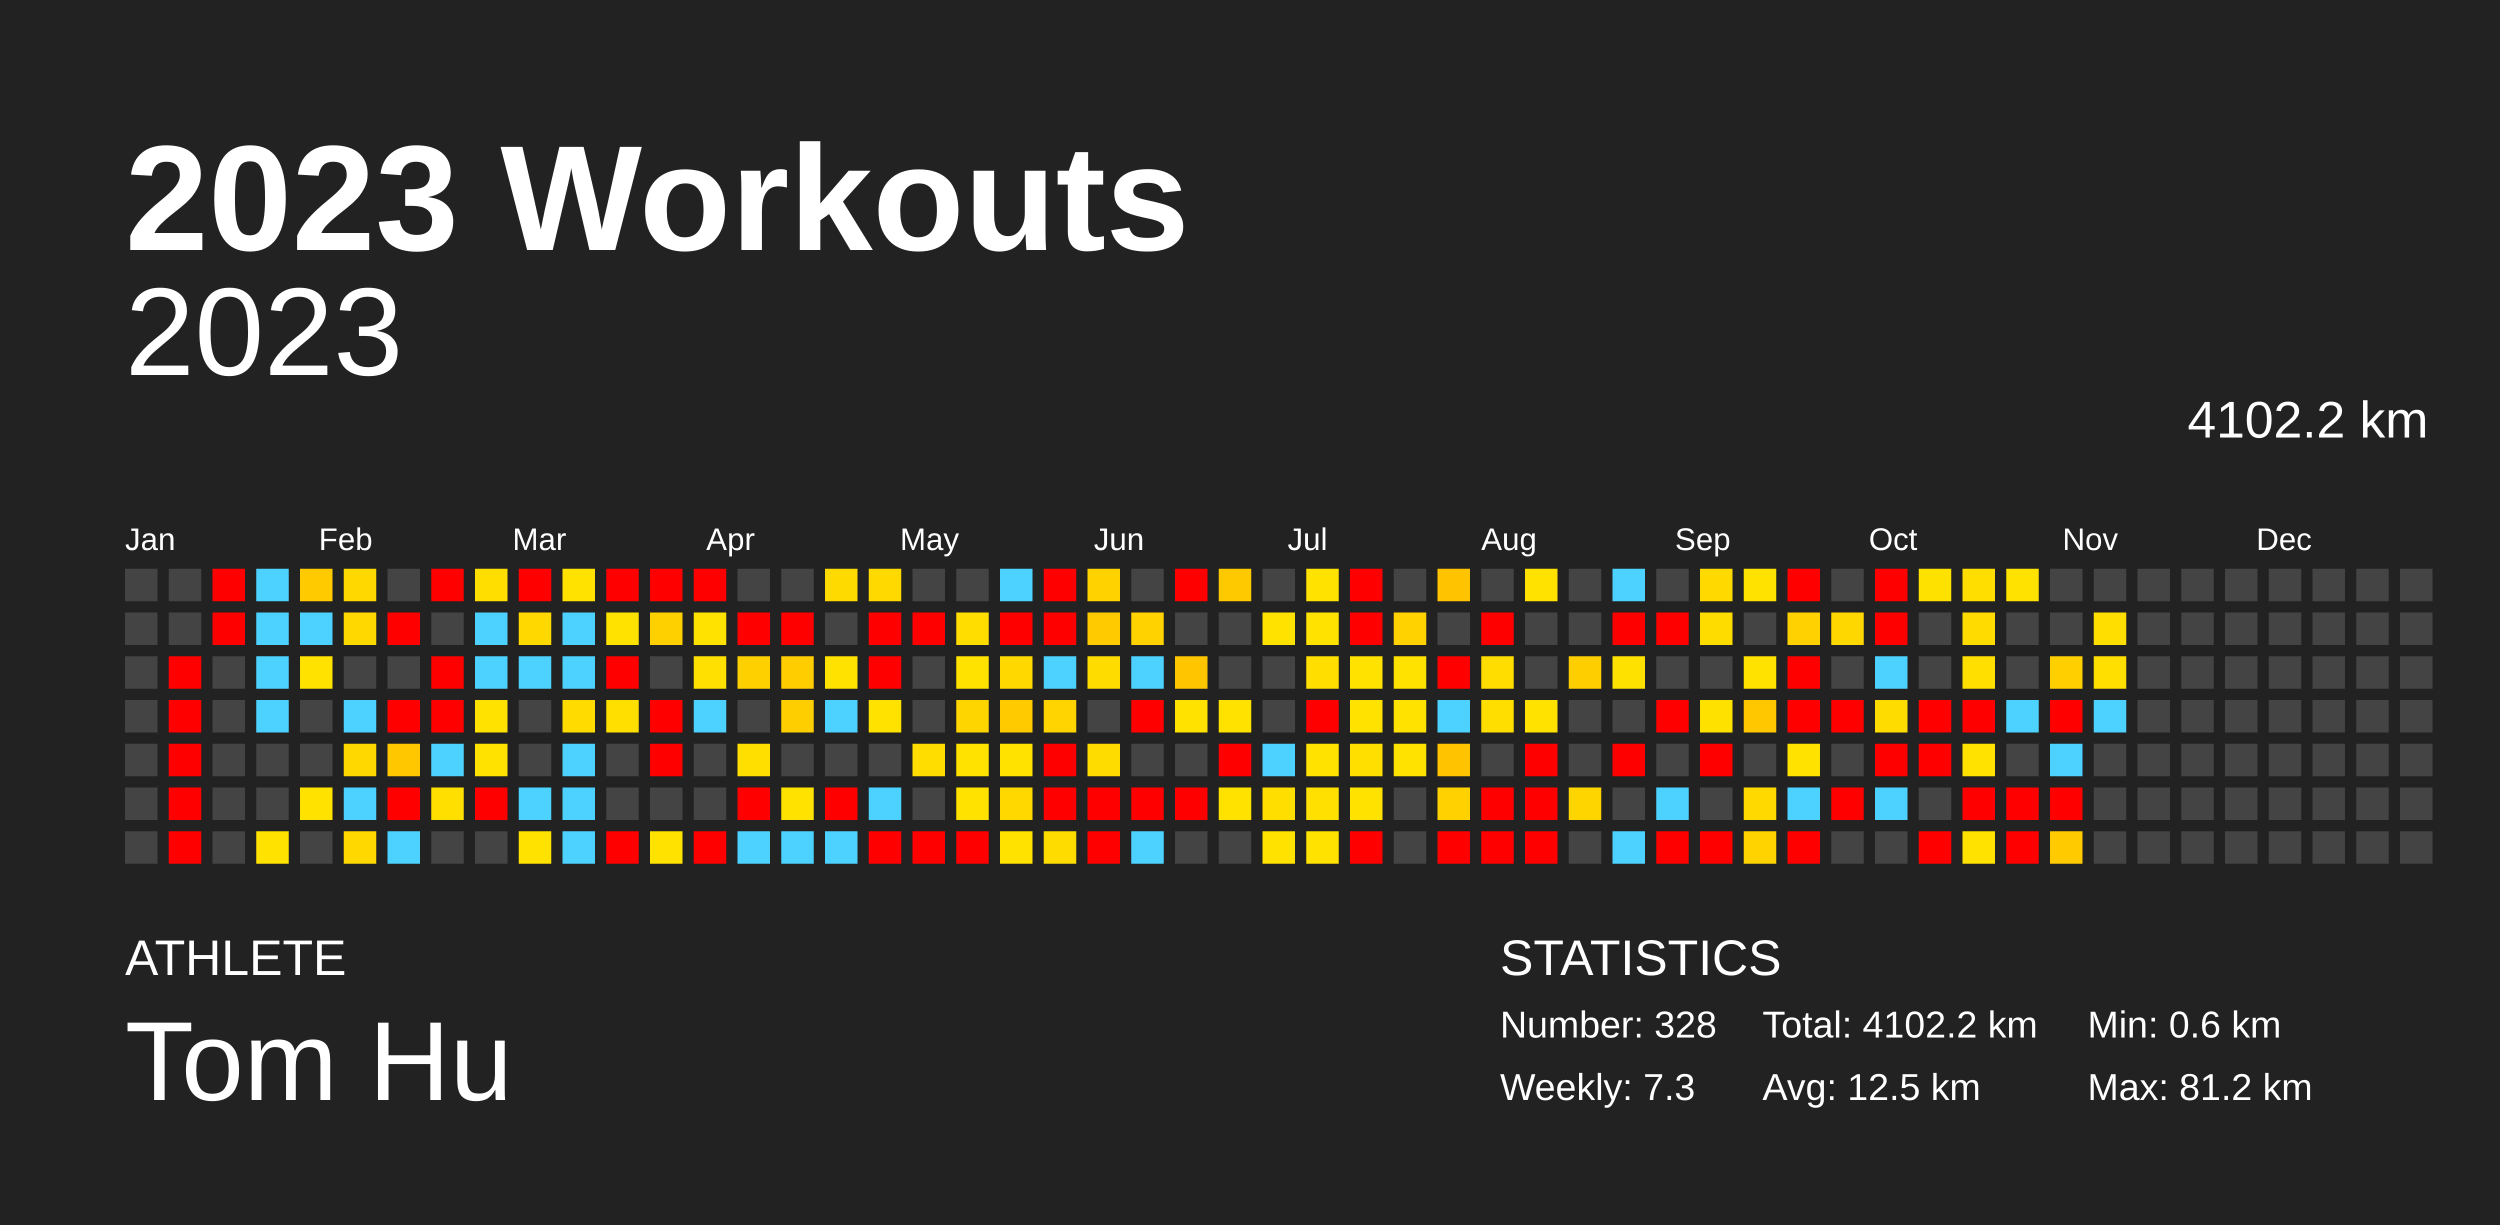
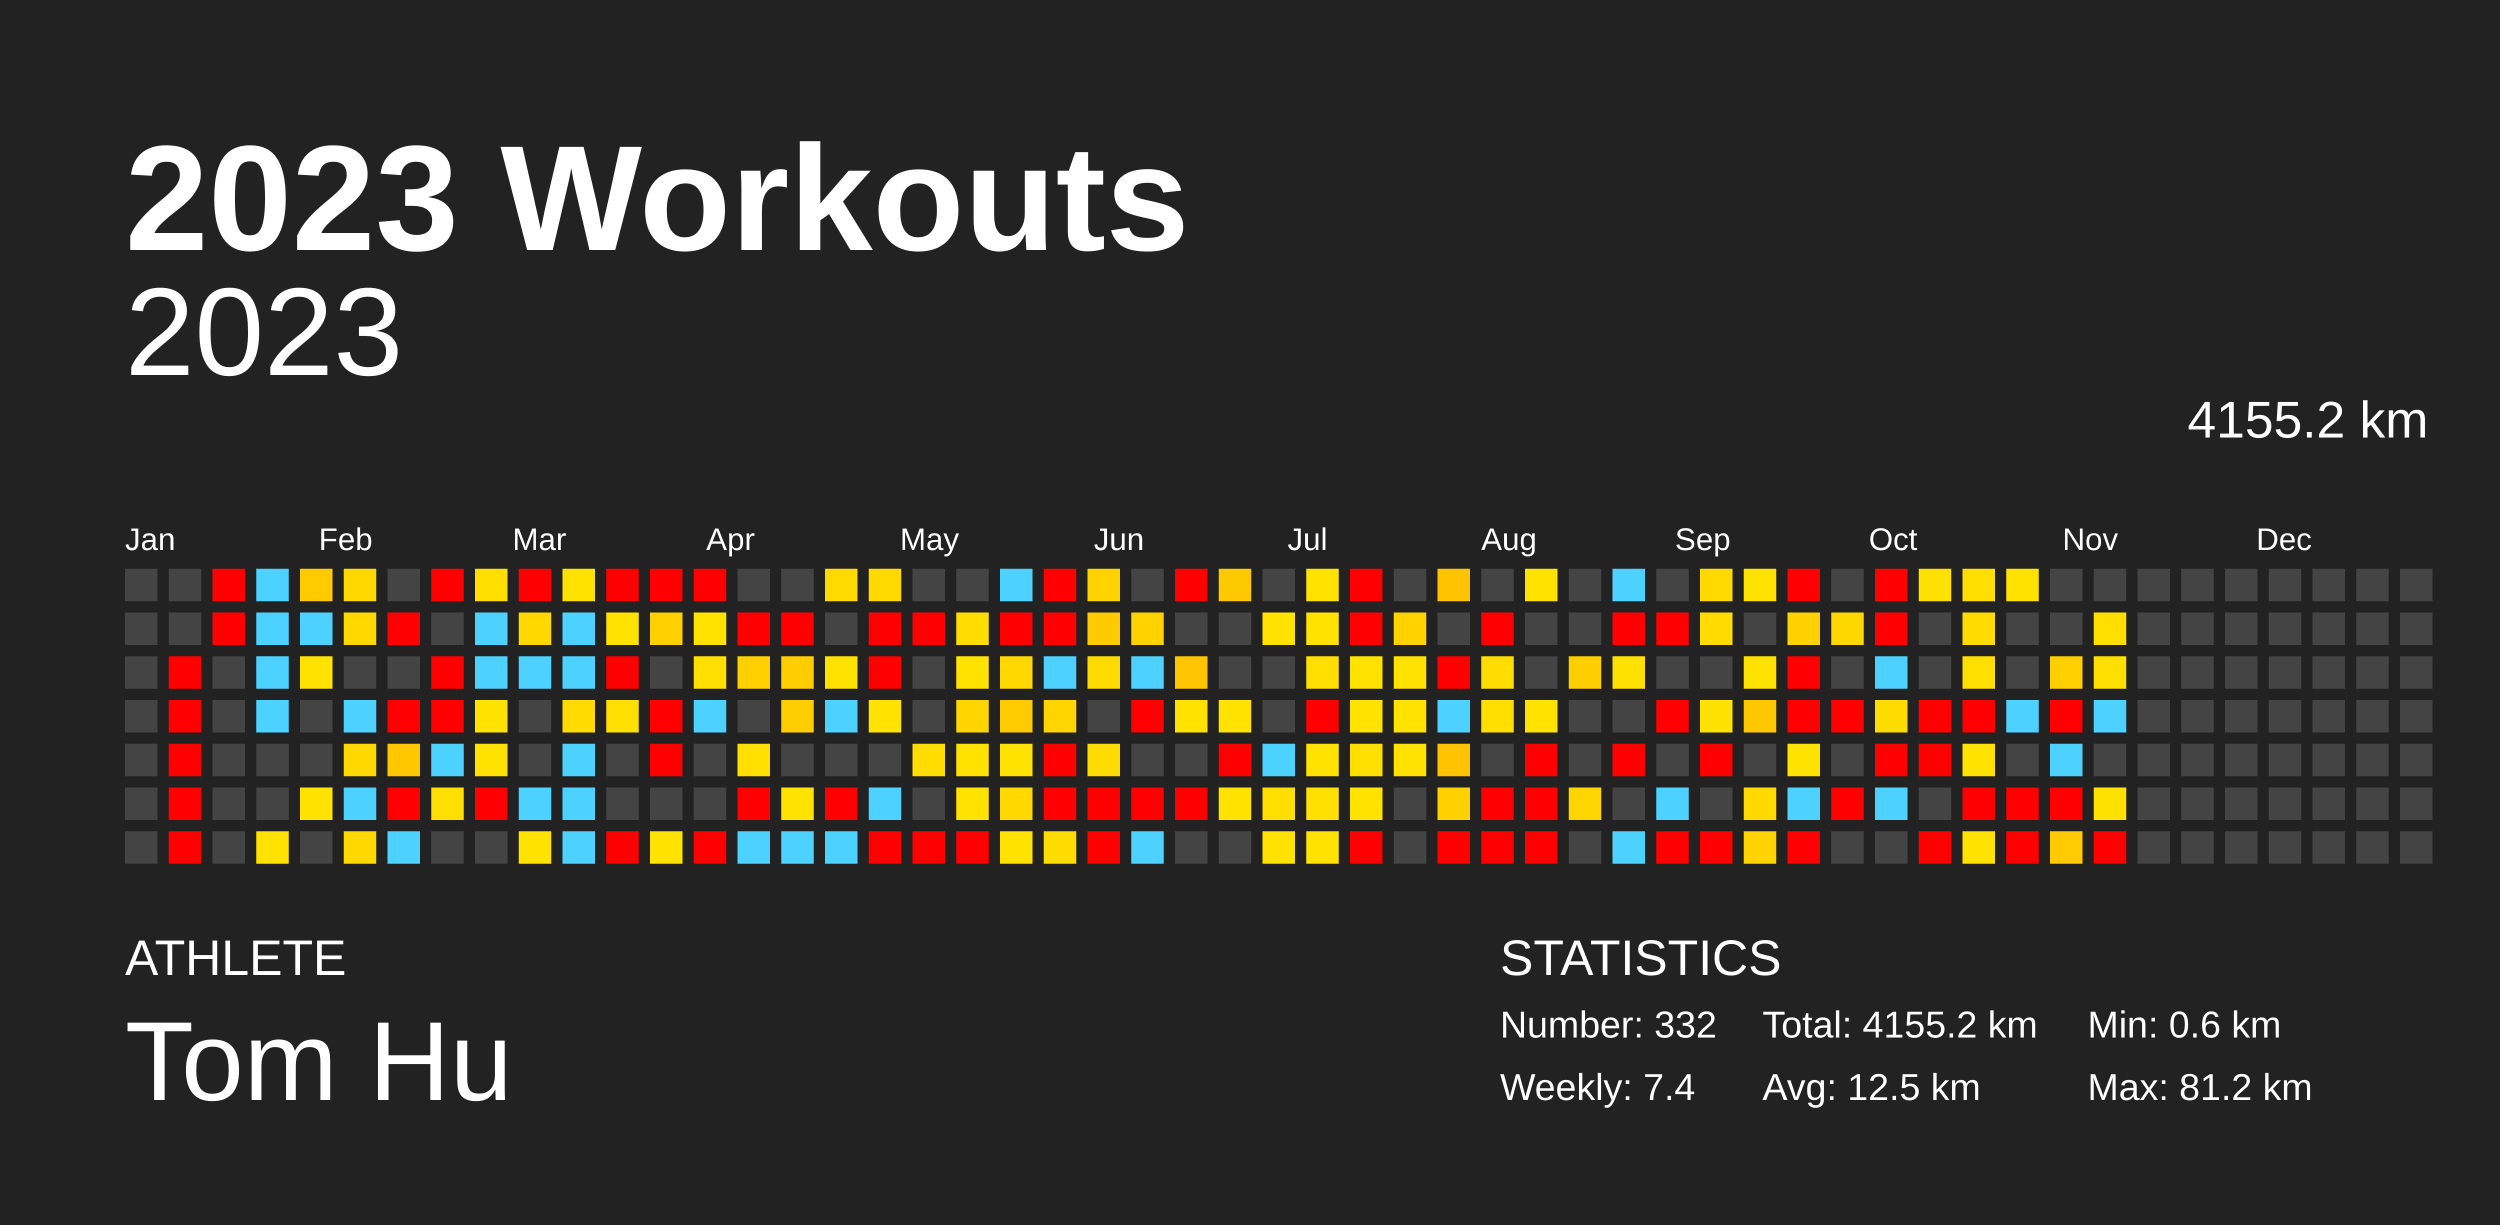
<svg xmlns="http://www.w3.org/2000/svg" baseProfile="full" height="98mm" version="1.1" viewBox="0,0,200,98" width="200mm">
  <defs />
  <rect fill="#222222" height="98" width="200" x="0" y="0" />
  <text fill="#FFFFFF" style="font-size:12px; font-family:Arial; font-weight:bold;" x="10" y="20">2023 Workouts</text>
  <text fill="#FFFFFF" style="font-size:4px; font-family:Arial" x="10" y="78">ATHLETE</text>
  <text fill="#FFFFFF" style="font-size:9px; font-family:Arial" x="10" y="88">Tom Hu</text>
  <text fill="#FFFFFF" style="font-size:4px; font-family:Arial" x="120" y="78">STATISTICS</text>
-   <text fill="#FFFFFF" style="font-size:3px; font-family:Arial" x="120" y="83">Number: 328</text>
-   <text fill="#FFFFFF" style="font-size:3px; font-family:Arial" x="120" y="88">Weekly: 7.3</text>
-   <text fill="#FFFFFF" style="font-size:3px; font-family:Arial" x="141" y="83">Total: 4102.2 km</text>
+   <text fill="#FFFFFF" style="font-size:3px; font-family:Arial" x="120" y="83">Number: 332</text>
+   <text fill="#FFFFFF" style="font-size:3px; font-family:Arial" x="120" y="88">Weekly: 7.4</text>
+   <text fill="#FFFFFF" style="font-size:3px; font-family:Arial" x="141" y="83">Total: 4155.2 km</text>
  <text fill="#FFFFFF" style="font-size:3px; font-family:Arial" x="141" y="88">Avg: 12.5 km</text>
  <text fill="#FFFFFF" style="font-size:3px; font-family:Arial" x="167" y="83">Min: 0.6 km</text>
  <text fill="#FFFFFF" style="font-size:3px; font-family:Arial" x="167" y="88">Max: 81.2 km</text>
  <text alignment-baseline="hanging" fill="#FFFFFF" style="font-size:10.0px; font-family:Arial;" x="10" y="30">2023</text>
-   <text alignment-baseline="hanging" fill="#FFFFFF" style="font-size:4.125px; font-family:Arial;" x="175" y="35">4102.2 km</text>
+   <text alignment-baseline="hanging" fill="#FFFFFF" style="font-size:4.125px; font-family:Arial;" x="175" y="35">4155.2 km</text>
  <text fill="#FFFFFF" style="font-size:2.5px; font-family:Arial" x="10.0" y="44">Jan</text>
  <text fill="#FFFFFF" style="font-size:2.5px; font-family:Arial" x="25.5" y="44">Feb</text>
  <text fill="#FFFFFF" style="font-size:2.5px; font-family:Arial" x="41.0" y="44">Mar</text>
  <text fill="#FFFFFF" style="font-size:2.5px; font-family:Arial" x="56.5" y="44">Apr</text>
  <text fill="#FFFFFF" style="font-size:2.5px; font-family:Arial" x="72.0" y="44">May</text>
  <text fill="#FFFFFF" style="font-size:2.5px; font-family:Arial" x="87.5" y="44">Jun</text>
  <text fill="#FFFFFF" style="font-size:2.5px; font-family:Arial" x="103.0" y="44">Jul</text>
  <text fill="#FFFFFF" style="font-size:2.5px; font-family:Arial" x="118.5" y="44">Aug</text>
  <text fill="#FFFFFF" style="font-size:2.5px; font-family:Arial" x="134.0" y="44">Sep</text>
  <text fill="#FFFFFF" style="font-size:2.5px; font-family:Arial" x="149.5" y="44">Oct</text>
  <text fill="#FFFFFF" style="font-size:2.5px; font-family:Arial" x="165.0" y="44">Nov</text>
  <text fill="#FFFFFF" style="font-size:2.5px; font-family:Arial" x="180.5" y="44">Dec</text>
  <rect fill="#444444" height="2.6" width="2.6" x="10.0" y="45.5" />
  <rect fill="#444444" height="2.6" width="2.6" x="10.0" y="49.0" />
  <rect fill="#444444" height="2.6" width="2.6" x="10.0" y="52.5" />
  <rect fill="#444444" height="2.6" width="2.6" x="10.0" y="56.0" />
  <rect fill="#444444" height="2.6" width="2.6" x="10.0" y="59.5" />
  <rect fill="#444444" height="2.6" width="2.6" x="10.0" y="63.0" />
  <rect fill="#444444" height="2.6" width="2.6" x="10.0" y="66.5" />
  <rect fill="#444444" height="2.6" width="2.6" x="13.5" y="45.5" />
  <rect fill="#444444" height="2.6" width="2.6" x="13.5" y="49.0" />
  <rect fill="red" height="2.6" width="2.6" x="13.5" y="52.5" />
  <rect fill="red" height="2.6" width="2.6" x="13.5" y="56.0" />
  <rect fill="red" height="2.6" width="2.6" x="13.5" y="59.5" />
  <rect fill="red" height="2.6" width="2.6" x="13.5" y="63.0" />
  <rect fill="red" height="2.6" width="2.6" x="13.5" y="66.5" />
  <rect fill="red" height="2.6" width="2.6" x="17.0" y="45.5" />
  <rect fill="red" height="2.6" width="2.6" x="17.0" y="49.0" />
  <rect fill="#444444" height="2.6" width="2.6" x="17.0" y="52.5" />
  <rect fill="#444444" height="2.6" width="2.6" x="17.0" y="56.0" />
  <rect fill="#444444" height="2.6" width="2.6" x="17.0" y="59.5" />
  <rect fill="#444444" height="2.6" width="2.6" x="17.0" y="63.0" />
  <rect fill="#444444" height="2.6" width="2.6" x="17.0" y="66.5" />
  <rect fill="#4dd2ff" height="2.6" width="2.6" x="20.5" y="45.5" />
  <rect fill="#4dd2ff" height="2.6" width="2.6" x="20.5" y="49.0" />
  <rect fill="#4dd2ff" height="2.6" width="2.6" x="20.5" y="52.5" />
  <rect fill="#4dd2ff" height="2.6" width="2.6" x="20.5" y="56.0" />
  <rect fill="#444444" height="2.6" width="2.6" x="20.5" y="59.5" />
  <rect fill="#444444" height="2.6" width="2.6" x="20.5" y="63.0" />
  <rect fill="#ffe200" height="2.6" width="2.6" x="20.5" y="66.5" />
  <rect fill="#ffca00" height="2.6" width="2.6" x="24.0" y="45.5" />
  <rect fill="#4dd2ff" height="2.6" width="2.6" x="24.0" y="49.0" />
  <rect fill="#ffe200" height="2.6" width="2.6" x="24.0" y="52.5" />
  <rect fill="#444444" height="2.6" width="2.6" x="24.0" y="56.0" />
  <rect fill="#444444" height="2.6" width="2.6" x="24.0" y="59.5" />
  <rect fill="#ffe200" height="2.6" width="2.6" x="24.0" y="63.0" />
  <rect fill="#444444" height="2.6" width="2.6" x="24.0" y="66.5" />
  <rect fill="#ffd800" height="2.6" width="2.6" x="27.5" y="45.5" />
  <rect fill="#ffd800" height="2.6" width="2.6" x="27.5" y="49.0" />
  <rect fill="#444444" height="2.6" width="2.6" x="27.5" y="52.5" />
  <rect fill="#4dd2ff" height="2.6" width="2.6" x="27.5" y="56.0" />
  <rect fill="#ffd800" height="2.6" width="2.6" x="27.5" y="59.5" />
  <rect fill="#4dd2ff" height="2.6" width="2.6" x="27.5" y="63.0" />
  <rect fill="#ffd800" height="2.6" width="2.6" x="27.5" y="66.5" />
  <rect fill="#444444" height="2.6" width="2.6" x="31.0" y="45.5" />
  <rect fill="red" height="2.6" width="2.6" x="31.0" y="49.0" />
  <rect fill="#444444" height="2.6" width="2.6" x="31.0" y="52.5" />
  <rect fill="red" height="2.6" width="2.6" x="31.0" y="56.0" />
  <rect fill="#ffc700" height="2.6" width="2.6" x="31.0" y="59.5" />
  <rect fill="red" height="2.6" width="2.6" x="31.0" y="63.0" />
  <rect fill="#4dd2ff" height="2.6" width="2.6" x="31.0" y="66.5" />
  <rect fill="red" height="2.6" width="2.6" x="34.5" y="45.5" />
  <rect fill="#444444" height="2.6" width="2.6" x="34.5" y="49.0" />
  <rect fill="red" height="2.6" width="2.6" x="34.5" y="52.5" />
  <rect fill="red" height="2.6" width="2.6" x="34.5" y="56.0" />
  <rect fill="#4dd2ff" height="2.6" width="2.6" x="34.5" y="59.5" />
  <rect fill="#ffdf00" height="2.6" width="2.6" x="34.5" y="63.0" />
  <rect fill="#444444" height="2.6" width="2.6" x="34.5" y="66.5" />
  <rect fill="#ffde00" height="2.6" width="2.6" x="38.0" y="45.5" />
  <rect fill="#4dd2ff" height="2.6" width="2.6" x="38.0" y="49.0" />
  <rect fill="#4dd2ff" height="2.6" width="2.6" x="38.0" y="52.5" />
  <rect fill="#ffe200" height="2.6" width="2.6" x="38.0" y="56.0" />
  <rect fill="#ffe200" height="2.6" width="2.6" x="38.0" y="59.5" />
  <rect fill="red" height="2.6" width="2.6" x="38.0" y="63.0" />
  <rect fill="#444444" height="2.6" width="2.6" x="38.0" y="66.5" />
  <rect fill="red" height="2.6" width="2.6" x="41.5" y="45.5" />
  <rect fill="#ffd800" height="2.6" width="2.6" x="41.5" y="49.0" />
  <rect fill="#4dd2ff" height="2.6" width="2.6" x="41.5" y="52.5" />
  <rect fill="#444444" height="2.6" width="2.6" x="41.5" y="56.0" />
  <rect fill="#444444" height="2.6" width="2.6" x="41.5" y="59.5" />
  <rect fill="#4dd2ff" height="2.6" width="2.6" x="41.5" y="63.0" />
  <rect fill="#ffe200" height="2.6" width="2.6" x="41.5" y="66.5" />
  <rect fill="#ffe200" height="2.6" width="2.6" x="45.0" y="45.5" />
  <rect fill="#4dd2ff" height="2.6" width="2.6" x="45.0" y="49.0" />
  <rect fill="#4dd2ff" height="2.6" width="2.6" x="45.0" y="52.5" />
  <rect fill="#ffdb00" height="2.6" width="2.6" x="45.0" y="56.0" />
  <rect fill="#4dd2ff" height="2.6" width="2.6" x="45.0" y="59.5" />
  <rect fill="#4dd2ff" height="2.6" width="2.6" x="45.0" y="63.0" />
  <rect fill="#4dd2ff" height="2.6" width="2.6" x="45.0" y="66.5" />
  <rect fill="red" height="2.6" width="2.6" x="48.5" y="45.5" />
  <rect fill="#ffe200" height="2.6" width="2.6" x="48.5" y="49.0" />
  <rect fill="red" height="2.6" width="2.6" x="48.5" y="52.5" />
  <rect fill="#ffdf00" height="2.6" width="2.6" x="48.5" y="56.0" />
  <rect fill="#444444" height="2.6" width="2.6" x="48.5" y="59.5" />
  <rect fill="#444444" height="2.6" width="2.6" x="48.5" y="63.0" />
  <rect fill="red" height="2.6" width="2.6" x="48.5" y="66.5" />
  <rect fill="red" height="2.6" width="2.6" x="52.0" y="45.5" />
  <rect fill="#ffd000" height="2.6" width="2.6" x="52.0" y="49.0" />
  <rect fill="#444444" height="2.6" width="2.6" x="52.0" y="52.5" />
  <rect fill="red" height="2.6" width="2.6" x="52.0" y="56.0" />
  <rect fill="red" height="2.6" width="2.6" x="52.0" y="59.5" />
  <rect fill="#444444" height="2.6" width="2.6" x="52.0" y="63.0" />
  <rect fill="#ffe200" height="2.6" width="2.6" x="52.0" y="66.5" />
  <rect fill="red" height="2.6" width="2.6" x="55.5" y="45.5" />
  <rect fill="#ffe200" height="2.6" width="2.6" x="55.5" y="49.0" />
  <rect fill="#ffe000" height="2.6" width="2.6" x="55.5" y="52.5" />
  <rect fill="#4dd2ff" height="2.6" width="2.6" x="55.5" y="56.0" />
  <rect fill="#444444" height="2.6" width="2.6" x="55.5" y="59.5" />
  <rect fill="#444444" height="2.6" width="2.6" x="55.5" y="63.0" />
  <rect fill="red" height="2.6" width="2.6" x="55.5" y="66.5" />
  <rect fill="#444444" height="2.6" width="2.6" x="59.0" y="45.5" />
  <rect fill="red" height="2.6" width="2.6" x="59.0" y="49.0" />
  <rect fill="#ffd000" height="2.6" width="2.6" x="59.0" y="52.5" />
  <rect fill="#444444" height="2.6" width="2.6" x="59.0" y="56.0" />
  <rect fill="#ffdf00" height="2.6" width="2.6" x="59.0" y="59.5" />
  <rect fill="red" height="2.6" width="2.6" x="59.0" y="63.0" />
  <rect fill="#4dd2ff" height="2.6" width="2.6" x="59.0" y="66.5" />
  <rect fill="#444444" height="2.6" width="2.6" x="62.5" y="45.5" />
  <rect fill="red" height="2.6" width="2.6" x="62.5" y="49.0" />
  <rect fill="#ffcd00" height="2.6" width="2.6" x="62.5" y="52.5" />
  <rect fill="#ffce00" height="2.6" width="2.6" x="62.5" y="56.0" />
  <rect fill="#444444" height="2.6" width="2.6" x="62.5" y="59.5" />
  <rect fill="#ffe200" height="2.6" width="2.6" x="62.5" y="63.0" />
  <rect fill="#4dd2ff" height="2.6" width="2.6" x="62.5" y="66.5" />
  <rect fill="#ffda00" height="2.6" width="2.6" x="66.0" y="45.5" />
  <rect fill="#444444" height="2.6" width="2.6" x="66.0" y="49.0" />
  <rect fill="#ffe200" height="2.6" width="2.6" x="66.0" y="52.5" />
  <rect fill="#4dd2ff" height="2.6" width="2.6" x="66.0" y="56.0" />
  <rect fill="#444444" height="2.6" width="2.6" x="66.0" y="59.5" />
  <rect fill="red" height="2.6" width="2.6" x="66.0" y="63.0" />
  <rect fill="#4dd2ff" height="2.6" width="2.6" x="66.0" y="66.5" />
  <rect fill="#ffd900" height="2.6" width="2.6" x="69.5" y="45.5" />
  <rect fill="red" height="2.6" width="2.6" x="69.5" y="49.0" />
  <rect fill="red" height="2.6" width="2.6" x="69.5" y="52.5" />
  <rect fill="#ffe200" height="2.6" width="2.6" x="69.5" y="56.0" />
  <rect fill="#444444" height="2.6" width="2.6" x="69.5" y="59.5" />
  <rect fill="#4dd2ff" height="2.6" width="2.6" x="69.5" y="63.0" />
  <rect fill="red" height="2.6" width="2.6" x="69.5" y="66.5" />
  <rect fill="#444444" height="2.6" width="2.6" x="73.0" y="45.5" />
  <rect fill="red" height="2.6" width="2.6" x="73.0" y="49.0" />
  <rect fill="#444444" height="2.6" width="2.6" x="73.0" y="52.5" />
  <rect fill="#444444" height="2.6" width="2.6" x="73.0" y="56.0" />
  <rect fill="#ffdd00" height="2.6" width="2.6" x="73.0" y="59.5" />
  <rect fill="#444444" height="2.6" width="2.6" x="73.0" y="63.0" />
  <rect fill="red" height="2.6" width="2.6" x="73.0" y="66.5" />
  <rect fill="#444444" height="2.6" width="2.6" x="76.5" y="45.5" />
  <rect fill="#ffdd00" height="2.6" width="2.6" x="76.5" y="49.0" />
  <rect fill="#ffe200" height="2.6" width="2.6" x="76.5" y="52.5" />
  <rect fill="#ffd500" height="2.6" width="2.6" x="76.5" y="56.0" />
  <rect fill="#ffe200" height="2.6" width="2.6" x="76.5" y="59.5" />
  <rect fill="#ffe200" height="2.6" width="2.6" x="76.5" y="63.0" />
  <rect fill="red" height="2.6" width="2.6" x="76.5" y="66.5" />
  <rect fill="#4dd2ff" height="2.6" width="2.6" x="80.0" y="45.5" />
  <rect fill="red" height="2.6" width="2.6" x="80.0" y="49.0" />
  <rect fill="#ffd800" height="2.6" width="2.6" x="80.0" y="52.5" />
  <rect fill="#ffcb00" height="2.6" width="2.6" x="80.0" y="56.0" />
  <rect fill="#ffe200" height="2.6" width="2.6" x="80.0" y="59.5" />
  <rect fill="#ffd800" height="2.6" width="2.6" x="80.0" y="63.0" />
  <rect fill="#ffe200" height="2.6" width="2.6" x="80.0" y="66.5" />
  <rect fill="red" height="2.6" width="2.6" x="83.5" y="45.5" />
  <rect fill="red" height="2.6" width="2.6" x="83.5" y="49.0" />
  <rect fill="#4dd2ff" height="2.6" width="2.6" x="83.5" y="52.5" />
  <rect fill="#ffd400" height="2.6" width="2.6" x="83.5" y="56.0" />
  <rect fill="red" height="2.6" width="2.6" x="83.5" y="59.5" />
  <rect fill="red" height="2.6" width="2.6" x="83.5" y="63.0" />
  <rect fill="#ffdc00" height="2.6" width="2.6" x="83.5" y="66.5" />
  <rect fill="#ffd200" height="2.6" width="2.6" x="87.0" y="45.5" />
  <rect fill="#ffcb00" height="2.6" width="2.6" x="87.0" y="49.0" />
  <rect fill="#ffdc00" height="2.6" width="2.6" x="87.0" y="52.5" />
  <rect fill="#444444" height="2.6" width="2.6" x="87.0" y="56.0" />
  <rect fill="#ffdc00" height="2.6" width="2.6" x="87.0" y="59.5" />
  <rect fill="red" height="2.6" width="2.6" x="87.0" y="63.0" />
  <rect fill="red" height="2.6" width="2.6" x="87.0" y="66.5" />
  <rect fill="#444444" height="2.6" width="2.6" x="90.5" y="45.5" />
  <rect fill="#ffd200" height="2.6" width="2.6" x="90.5" y="49.0" />
  <rect fill="#4dd2ff" height="2.6" width="2.6" x="90.5" y="52.5" />
  <rect fill="red" height="2.6" width="2.6" x="90.5" y="56.0" />
  <rect fill="#444444" height="2.6" width="2.6" x="90.5" y="59.5" />
  <rect fill="red" height="2.6" width="2.6" x="90.5" y="63.0" />
  <rect fill="#4dd2ff" height="2.6" width="2.6" x="90.5" y="66.5" />
  <rect fill="red" height="2.6" width="2.6" x="94.0" y="45.5" />
  <rect fill="#444444" height="2.6" width="2.6" x="94.0" y="49.0" />
  <rect fill="#ffc600" height="2.6" width="2.6" x="94.0" y="52.5" />
  <rect fill="#ffe200" height="2.6" width="2.6" x="94.0" y="56.0" />
  <rect fill="#444444" height="2.6" width="2.6" x="94.0" y="59.5" />
  <rect fill="red" height="2.6" width="2.6" x="94.0" y="63.0" />
  <rect fill="#444444" height="2.6" width="2.6" x="94.0" y="66.5" />
  <rect fill="#ffc900" height="2.6" width="2.6" x="97.5" y="45.5" />
  <rect fill="#444444" height="2.6" width="2.6" x="97.5" y="49.0" />
  <rect fill="#444444" height="2.6" width="2.6" x="97.5" y="52.5" />
  <rect fill="#ffe200" height="2.6" width="2.6" x="97.5" y="56.0" />
  <rect fill="red" height="2.6" width="2.6" x="97.5" y="59.5" />
  <rect fill="#ffe200" height="2.6" width="2.6" x="97.5" y="63.0" />
  <rect fill="#444444" height="2.6" width="2.6" x="97.5" y="66.5" />
  <rect fill="#444444" height="2.6" width="2.6" x="101.0" y="45.5" />
  <rect fill="#ffe200" height="2.6" width="2.6" x="101.0" y="49.0" />
  <rect fill="#444444" height="2.6" width="2.6" x="101.0" y="52.5" />
  <rect fill="#444444" height="2.6" width="2.6" x="101.0" y="56.0" />
  <rect fill="#4dd2ff" height="2.6" width="2.6" x="101.0" y="59.5" />
  <rect fill="#ffde00" height="2.6" width="2.6" x="101.0" y="63.0" />
  <rect fill="#ffe200" height="2.6" width="2.6" x="101.0" y="66.5" />
  <rect fill="#ffe200" height="2.6" width="2.6" x="104.5" y="45.5" />
  <rect fill="#ffe200" height="2.6" width="2.6" x="104.5" y="49.0" />
  <rect fill="#ffde00" height="2.6" width="2.6" x="104.5" y="52.5" />
  <rect fill="red" height="2.6" width="2.6" x="104.5" y="56.0" />
  <rect fill="#ffe200" height="2.6" width="2.6" x="104.5" y="59.5" />
  <rect fill="#ffe000" height="2.6" width="2.6" x="104.5" y="63.0" />
  <rect fill="#ffe200" height="2.6" width="2.6" x="104.5" y="66.5" />
  <rect fill="red" height="2.6" width="2.6" x="108.0" y="45.5" />
  <rect fill="red" height="2.6" width="2.6" x="108.0" y="49.0" />
  <rect fill="#ffe200" height="2.6" width="2.6" x="108.0" y="52.5" />
  <rect fill="#ffe200" height="2.6" width="2.6" x="108.0" y="56.0" />
  <rect fill="#ffdf00" height="2.6" width="2.6" x="108.0" y="59.5" />
  <rect fill="#ffe200" height="2.6" width="2.6" x="108.0" y="63.0" />
  <rect fill="red" height="2.6" width="2.6" x="108.0" y="66.5" />
  <rect fill="#444444" height="2.6" width="2.6" x="111.5" y="45.5" />
  <rect fill="#ffd200" height="2.6" width="2.6" x="111.5" y="49.0" />
  <rect fill="#ffe200" height="2.6" width="2.6" x="111.5" y="52.5" />
  <rect fill="#ffe200" height="2.6" width="2.6" x="111.5" y="56.0" />
  <rect fill="#ffe200" height="2.6" width="2.6" x="111.5" y="59.5" />
  <rect fill="#444444" height="2.6" width="2.6" x="111.5" y="63.0" />
  <rect fill="#444444" height="2.6" width="2.6" x="111.5" y="66.5" />
  <rect fill="#ffc300" height="2.6" width="2.6" x="115.0" y="45.5" />
  <rect fill="#444444" height="2.6" width="2.6" x="115.0" y="49.0" />
  <rect fill="red" height="2.6" width="2.6" x="115.0" y="52.5" />
  <rect fill="#4dd2ff" height="2.6" width="2.6" x="115.0" y="56.0" />
  <rect fill="#ffc300" height="2.6" width="2.6" x="115.0" y="59.5" />
  <rect fill="#ffd100" height="2.6" width="2.6" x="115.0" y="63.0" />
  <rect fill="red" height="2.6" width="2.6" x="115.0" y="66.5" />
  <rect fill="#444444" height="2.6" width="2.6" x="118.5" y="45.5" />
  <rect fill="red" height="2.6" width="2.6" x="118.5" y="49.0" />
  <rect fill="#ffdd00" height="2.6" width="2.6" x="118.5" y="52.5" />
  <rect fill="#ffde00" height="2.6" width="2.6" x="118.5" y="56.0" />
  <rect fill="#444444" height="2.6" width="2.6" x="118.5" y="59.5" />
  <rect fill="red" height="2.6" width="2.6" x="118.5" y="63.0" />
  <rect fill="red" height="2.6" width="2.6" x="118.5" y="66.5" />
  <rect fill="#ffe200" height="2.6" width="2.6" x="122.0" y="45.5" />
  <rect fill="#444444" height="2.6" width="2.6" x="122.0" y="49.0" />
  <rect fill="#444444" height="2.6" width="2.6" x="122.0" y="52.5" />
  <rect fill="#ffe200" height="2.6" width="2.6" x="122.0" y="56.0" />
  <rect fill="red" height="2.6" width="2.6" x="122.0" y="59.5" />
  <rect fill="red" height="2.6" width="2.6" x="122.0" y="63.0" />
  <rect fill="red" height="2.6" width="2.6" x="122.0" y="66.5" />
  <rect fill="#444444" height="2.6" width="2.6" x="125.5" y="45.5" />
  <rect fill="#444444" height="2.6" width="2.6" x="125.5" y="49.0" />
  <rect fill="#ffce00" height="2.6" width="2.6" x="125.5" y="52.5" />
  <rect fill="#444444" height="2.6" width="2.6" x="125.5" y="56.0" />
  <rect fill="#444444" height="2.6" width="2.6" x="125.5" y="59.5" />
  <rect fill="#ffd500" height="2.6" width="2.6" x="125.5" y="63.0" />
  <rect fill="#444444" height="2.6" width="2.6" x="125.5" y="66.5" />
  <rect fill="#4dd2ff" height="2.6" width="2.6" x="129.0" y="45.5" />
  <rect fill="red" height="2.6" width="2.6" x="129.0" y="49.0" />
  <rect fill="#ffe100" height="2.6" width="2.6" x="129.0" y="52.5" />
  <rect fill="#444444" height="2.6" width="2.6" x="129.0" y="56.0" />
  <rect fill="red" height="2.6" width="2.6" x="129.0" y="59.5" />
  <rect fill="#444444" height="2.6" width="2.6" x="129.0" y="63.0" />
  <rect fill="#4dd2ff" height="2.6" width="2.6" x="129.0" y="66.5" />
  <rect fill="#444444" height="2.6" width="2.6" x="132.5" y="45.5" />
  <rect fill="red" height="2.6" width="2.6" x="132.5" y="49.0" />
  <rect fill="#444444" height="2.6" width="2.6" x="132.5" y="52.5" />
  <rect fill="red" height="2.6" width="2.6" x="132.5" y="56.0" />
  <rect fill="#444444" height="2.6" width="2.6" x="132.5" y="59.5" />
  <rect fill="#4dd2ff" height="2.6" width="2.6" x="132.5" y="63.0" />
  <rect fill="red" height="2.6" width="2.6" x="132.5" y="66.5" />
  <rect fill="#ffd900" height="2.6" width="2.6" x="136.0" y="45.5" />
  <rect fill="#ffdc00" height="2.6" width="2.6" x="136.0" y="49.0" />
  <rect fill="#444444" height="2.6" width="2.6" x="136.0" y="52.5" />
  <rect fill="#ffe100" height="2.6" width="2.6" x="136.0" y="56.0" />
  <rect fill="red" height="2.6" width="2.6" x="136.0" y="59.5" />
  <rect fill="#444444" height="2.6" width="2.6" x="136.0" y="63.0" />
  <rect fill="red" height="2.6" width="2.6" x="136.0" y="66.5" />
  <rect fill="#ffe200" height="2.6" width="2.6" x="139.5" y="45.5" />
  <rect fill="#444444" height="2.6" width="2.6" x="139.5" y="49.0" />
  <rect fill="#ffe200" height="2.6" width="2.6" x="139.5" y="52.5" />
  <rect fill="#ffc700" height="2.6" width="2.6" x="139.5" y="56.0" />
  <rect fill="#444444" height="2.6" width="2.6" x="139.5" y="59.5" />
  <rect fill="#ffd900" height="2.6" width="2.6" x="139.5" y="63.0" />
  <rect fill="#ffd300" height="2.6" width="2.6" x="139.5" y="66.5" />
  <rect fill="red" height="2.6" width="2.6" x="143.0" y="45.5" />
  <rect fill="#ffd100" height="2.6" width="2.6" x="143.0" y="49.0" />
  <rect fill="red" height="2.6" width="2.6" x="143.0" y="52.5" />
  <rect fill="red" height="2.6" width="2.6" x="143.0" y="56.0" />
  <rect fill="#ffe200" height="2.6" width="2.6" x="143.0" y="59.5" />
  <rect fill="#4dd2ff" height="2.6" width="2.6" x="143.0" y="63.0" />
  <rect fill="red" height="2.6" width="2.6" x="143.0" y="66.5" />
  <rect fill="#444444" height="2.6" width="2.6" x="146.5" y="45.5" />
  <rect fill="#ffd700" height="2.6" width="2.6" x="146.5" y="49.0" />
  <rect fill="#444444" height="2.6" width="2.6" x="146.5" y="52.5" />
  <rect fill="red" height="2.6" width="2.6" x="146.5" y="56.0" />
  <rect fill="#444444" height="2.6" width="2.6" x="146.5" y="59.5" />
  <rect fill="red" height="2.6" width="2.6" x="146.5" y="63.0" />
  <rect fill="#444444" height="2.6" width="2.6" x="146.5" y="66.5" />
  <rect fill="red" height="2.6" width="2.6" x="150.0" y="45.5" />
  <rect fill="red" height="2.6" width="2.6" x="150.0" y="49.0" />
  <rect fill="#4dd2ff" height="2.6" width="2.6" x="150.0" y="52.5" />
  <rect fill="#ffdc00" height="2.6" width="2.6" x="150.0" y="56.0" />
  <rect fill="red" height="2.6" width="2.6" x="150.0" y="59.5" />
  <rect fill="#4dd2ff" height="2.6" width="2.6" x="150.0" y="63.0" />
  <rect fill="#444444" height="2.6" width="2.6" x="150.0" y="66.5" />
  <rect fill="#ffe100" height="2.6" width="2.6" x="153.5" y="45.5" />
  <rect fill="#444444" height="2.6" width="2.6" x="153.5" y="49.0" />
  <rect fill="#444444" height="2.6" width="2.6" x="153.5" y="52.5" />
  <rect fill="red" height="2.6" width="2.6" x="153.5" y="56.0" />
  <rect fill="red" height="2.6" width="2.6" x="153.5" y="59.5" />
  <rect fill="#444444" height="2.6" width="2.6" x="153.5" y="63.0" />
  <rect fill="red" height="2.6" width="2.6" x="153.5" y="66.5" />
  <rect fill="#ffde00" height="2.6" width="2.6" x="157.0" y="45.5" />
  <rect fill="#ffdb00" height="2.6" width="2.6" x="157.0" y="49.0" />
  <rect fill="#ffdf00" height="2.6" width="2.6" x="157.0" y="52.5" />
  <rect fill="red" height="2.6" width="2.6" x="157.0" y="56.0" />
  <rect fill="#ffe200" height="2.6" width="2.6" x="157.0" y="59.5" />
  <rect fill="red" height="2.6" width="2.6" x="157.0" y="63.0" />
  <rect fill="#ffe200" height="2.6" width="2.6" x="157.0" y="66.5" />
  <rect fill="#ffe200" height="2.6" width="2.6" x="160.5" y="45.5" />
  <rect fill="#444444" height="2.6" width="2.6" x="160.5" y="49.0" />
  <rect fill="#444444" height="2.6" width="2.6" x="160.5" y="52.5" />
  <rect fill="#4dd2ff" height="2.6" width="2.6" x="160.5" y="56.0" />
  <rect fill="#444444" height="2.6" width="2.6" x="160.5" y="59.5" />
  <rect fill="red" height="2.6" width="2.6" x="160.5" y="63.0" />
  <rect fill="red" height="2.6" width="2.6" x="160.5" y="66.5" />
  <rect fill="#444444" height="2.6" width="2.6" x="164.0" y="45.5" />
  <rect fill="#444444" height="2.6" width="2.6" x="164.0" y="49.0" />
  <rect fill="#ffcf00" height="2.6" width="2.6" x="164.0" y="52.5" />
  <rect fill="red" height="2.6" width="2.6" x="164.0" y="56.0" />
  <rect fill="#4dd2ff" height="2.6" width="2.6" x="164.0" y="59.5" />
  <rect fill="red" height="2.6" width="2.6" x="164.0" y="63.0" />
  <rect fill="#ffca00" height="2.6" width="2.6" x="164.0" y="66.5" />
  <rect fill="#444444" height="2.6" width="2.6" x="167.5" y="45.5" />
  <rect fill="#ffde00" height="2.6" width="2.6" x="167.5" y="49.0" />
  <rect fill="#ffdf00" height="2.6" width="2.6" x="167.5" y="52.5" />
  <rect fill="#4dd2ff" height="2.6" width="2.6" x="167.5" y="56.0" />
  <rect fill="#444444" height="2.6" width="2.6" x="167.5" y="59.5" />
-   <rect fill="#444444" height="2.6" width="2.6" x="167.5" y="63.0" />
-   <rect fill="#444444" height="2.6" width="2.6" x="167.5" y="66.5" />
+   <rect fill="#ffe100" height="2.6" width="2.6" x="167.5" y="63.0" />
+   <rect fill="red" height="2.6" width="2.6" x="167.5" y="66.5" />
  <rect fill="#444444" height="2.6" width="2.6" x="171.0" y="45.5" />
  <rect fill="#444444" height="2.6" width="2.6" x="171.0" y="49.0" />
  <rect fill="#444444" height="2.6" width="2.6" x="171.0" y="52.5" />
  <rect fill="#444444" height="2.6" width="2.6" x="171.0" y="56.0" />
  <rect fill="#444444" height="2.6" width="2.6" x="171.0" y="59.5" />
  <rect fill="#444444" height="2.6" width="2.6" x="171.0" y="63.0" />
  <rect fill="#444444" height="2.6" width="2.6" x="171.0" y="66.5" />
  <rect fill="#444444" height="2.6" width="2.6" x="174.5" y="45.5" />
  <rect fill="#444444" height="2.6" width="2.6" x="174.5" y="49.0" />
  <rect fill="#444444" height="2.6" width="2.6" x="174.5" y="52.5" />
  <rect fill="#444444" height="2.6" width="2.6" x="174.5" y="56.0" />
  <rect fill="#444444" height="2.6" width="2.6" x="174.5" y="59.5" />
  <rect fill="#444444" height="2.6" width="2.6" x="174.5" y="63.0" />
  <rect fill="#444444" height="2.6" width="2.6" x="174.5" y="66.5" />
  <rect fill="#444444" height="2.6" width="2.6" x="178.0" y="45.5" />
  <rect fill="#444444" height="2.6" width="2.6" x="178.0" y="49.0" />
  <rect fill="#444444" height="2.6" width="2.6" x="178.0" y="52.5" />
  <rect fill="#444444" height="2.6" width="2.6" x="178.0" y="56.0" />
  <rect fill="#444444" height="2.6" width="2.6" x="178.0" y="59.5" />
  <rect fill="#444444" height="2.6" width="2.6" x="178.0" y="63.0" />
  <rect fill="#444444" height="2.6" width="2.6" x="178.0" y="66.5" />
  <rect fill="#444444" height="2.6" width="2.6" x="181.5" y="45.5" />
  <rect fill="#444444" height="2.6" width="2.6" x="181.5" y="49.0" />
  <rect fill="#444444" height="2.6" width="2.6" x="181.5" y="52.5" />
  <rect fill="#444444" height="2.6" width="2.6" x="181.5" y="56.0" />
  <rect fill="#444444" height="2.6" width="2.6" x="181.5" y="59.5" />
  <rect fill="#444444" height="2.6" width="2.6" x="181.5" y="63.0" />
  <rect fill="#444444" height="2.6" width="2.6" x="181.5" y="66.5" />
  <rect fill="#444444" height="2.6" width="2.6" x="185.0" y="45.5" />
  <rect fill="#444444" height="2.6" width="2.6" x="185.0" y="49.0" />
  <rect fill="#444444" height="2.6" width="2.6" x="185.0" y="52.5" />
  <rect fill="#444444" height="2.6" width="2.6" x="185.0" y="56.0" />
  <rect fill="#444444" height="2.6" width="2.6" x="185.0" y="59.5" />
  <rect fill="#444444" height="2.6" width="2.6" x="185.0" y="63.0" />
  <rect fill="#444444" height="2.6" width="2.6" x="185.0" y="66.5" />
  <rect fill="#444444" height="2.6" width="2.6" x="188.5" y="45.5" />
  <rect fill="#444444" height="2.6" width="2.6" x="188.5" y="49.0" />
  <rect fill="#444444" height="2.6" width="2.6" x="188.5" y="52.5" />
  <rect fill="#444444" height="2.6" width="2.6" x="188.5" y="56.0" />
  <rect fill="#444444" height="2.6" width="2.6" x="188.5" y="59.5" />
  <rect fill="#444444" height="2.6" width="2.6" x="188.5" y="63.0" />
  <rect fill="#444444" height="2.6" width="2.6" x="188.5" y="66.5" />
  <rect fill="#444444" height="2.6" width="2.6" x="192.0" y="45.5" />
  <rect fill="#444444" height="2.6" width="2.6" x="192.0" y="49.0" />
  <rect fill="#444444" height="2.6" width="2.6" x="192.0" y="52.5" />
  <rect fill="#444444" height="2.6" width="2.6" x="192.0" y="56.0" />
  <rect fill="#444444" height="2.6" width="2.6" x="192.0" y="59.5" />
  <rect fill="#444444" height="2.6" width="2.6" x="192.0" y="63.0" />
  <rect fill="#444444" height="2.6" width="2.6" x="192.0" y="66.5" />
</svg>
